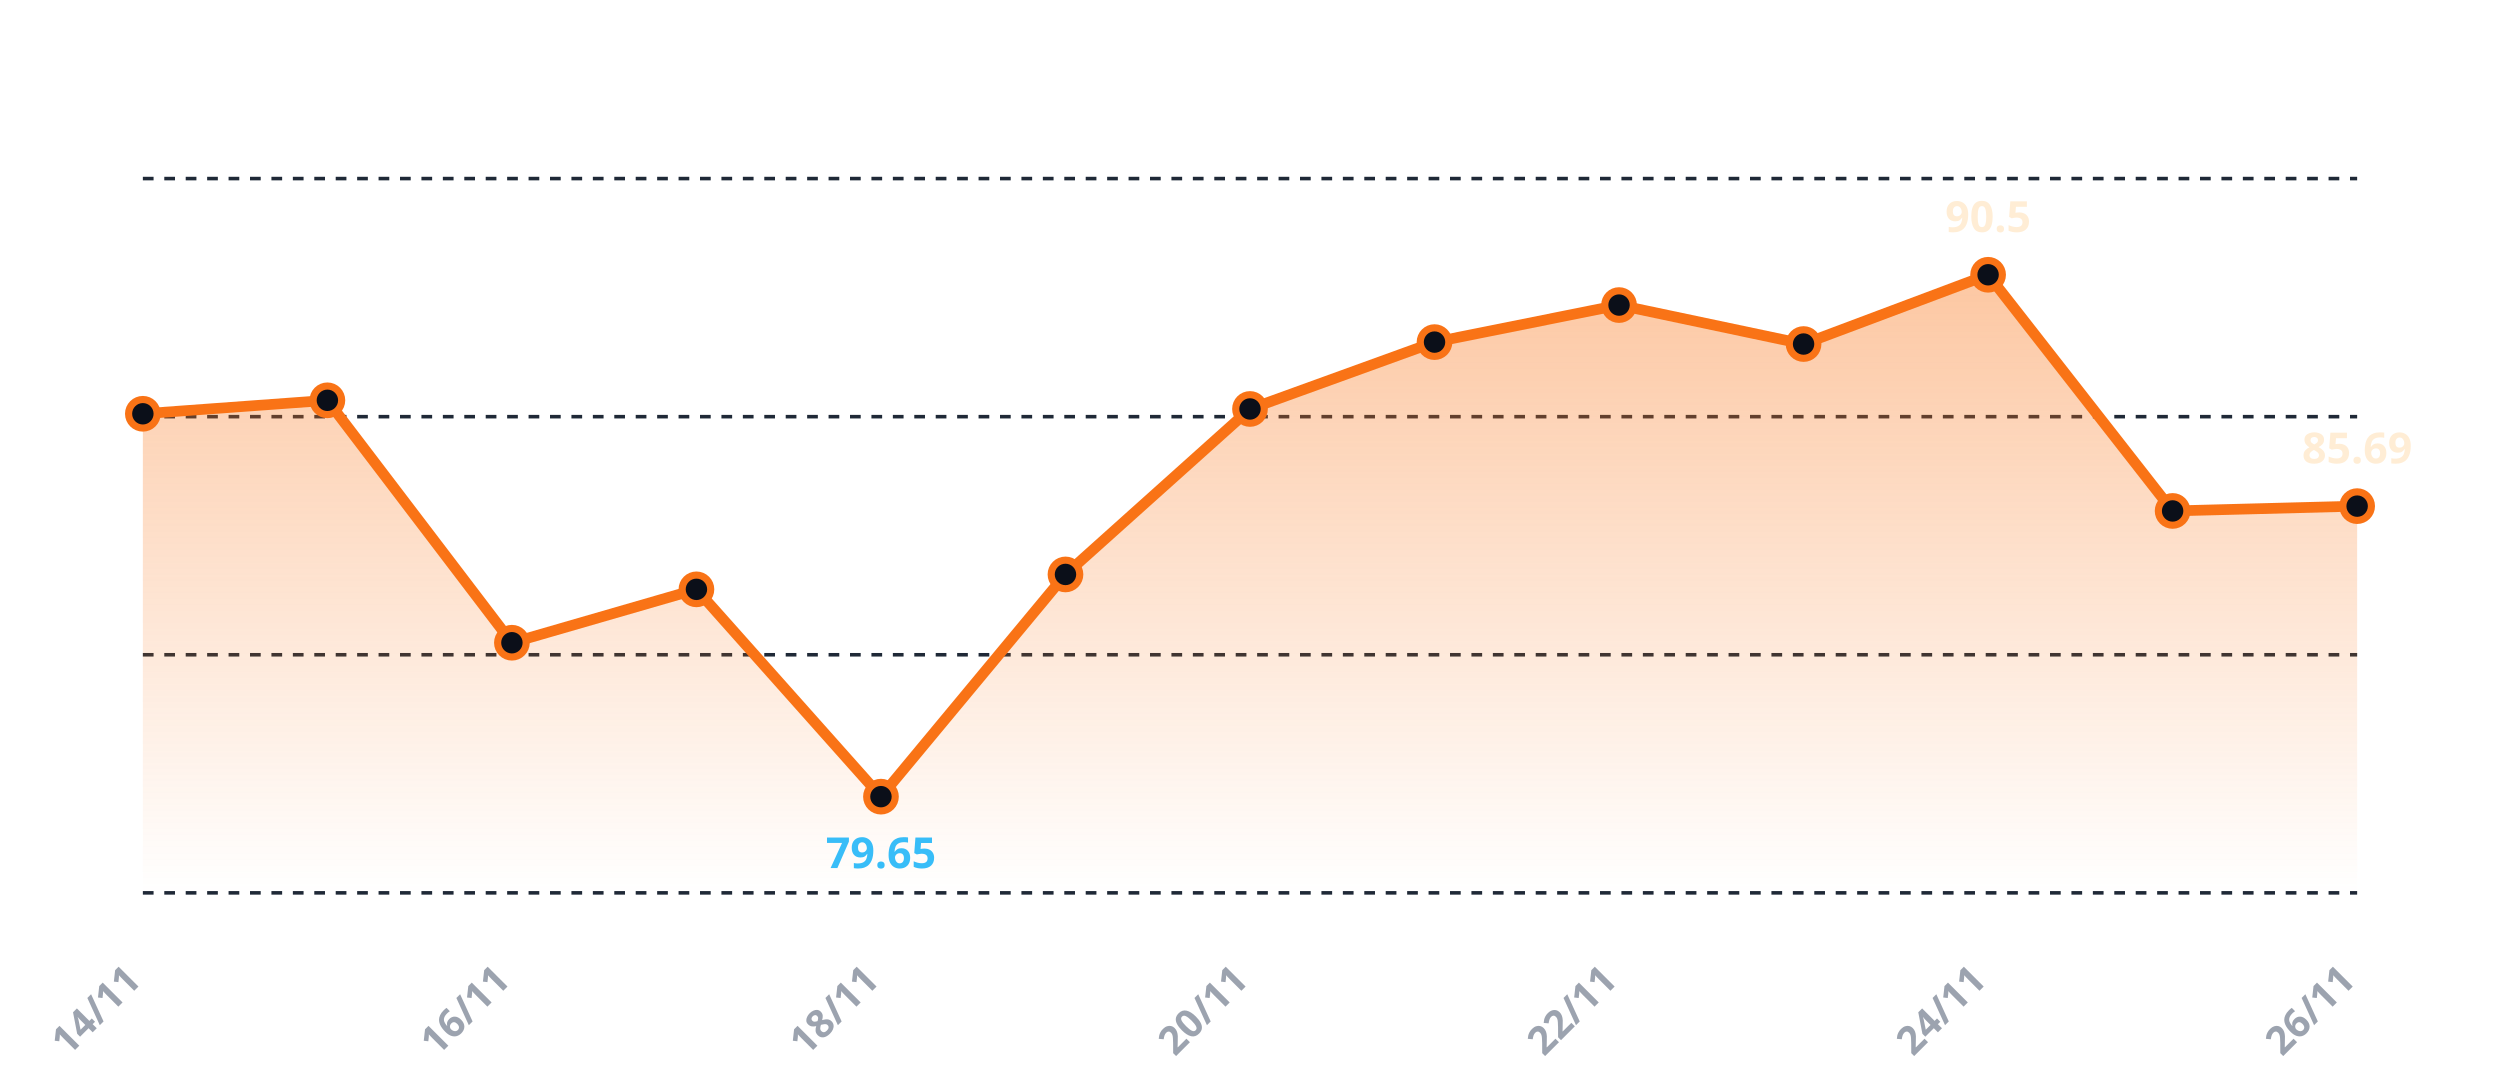
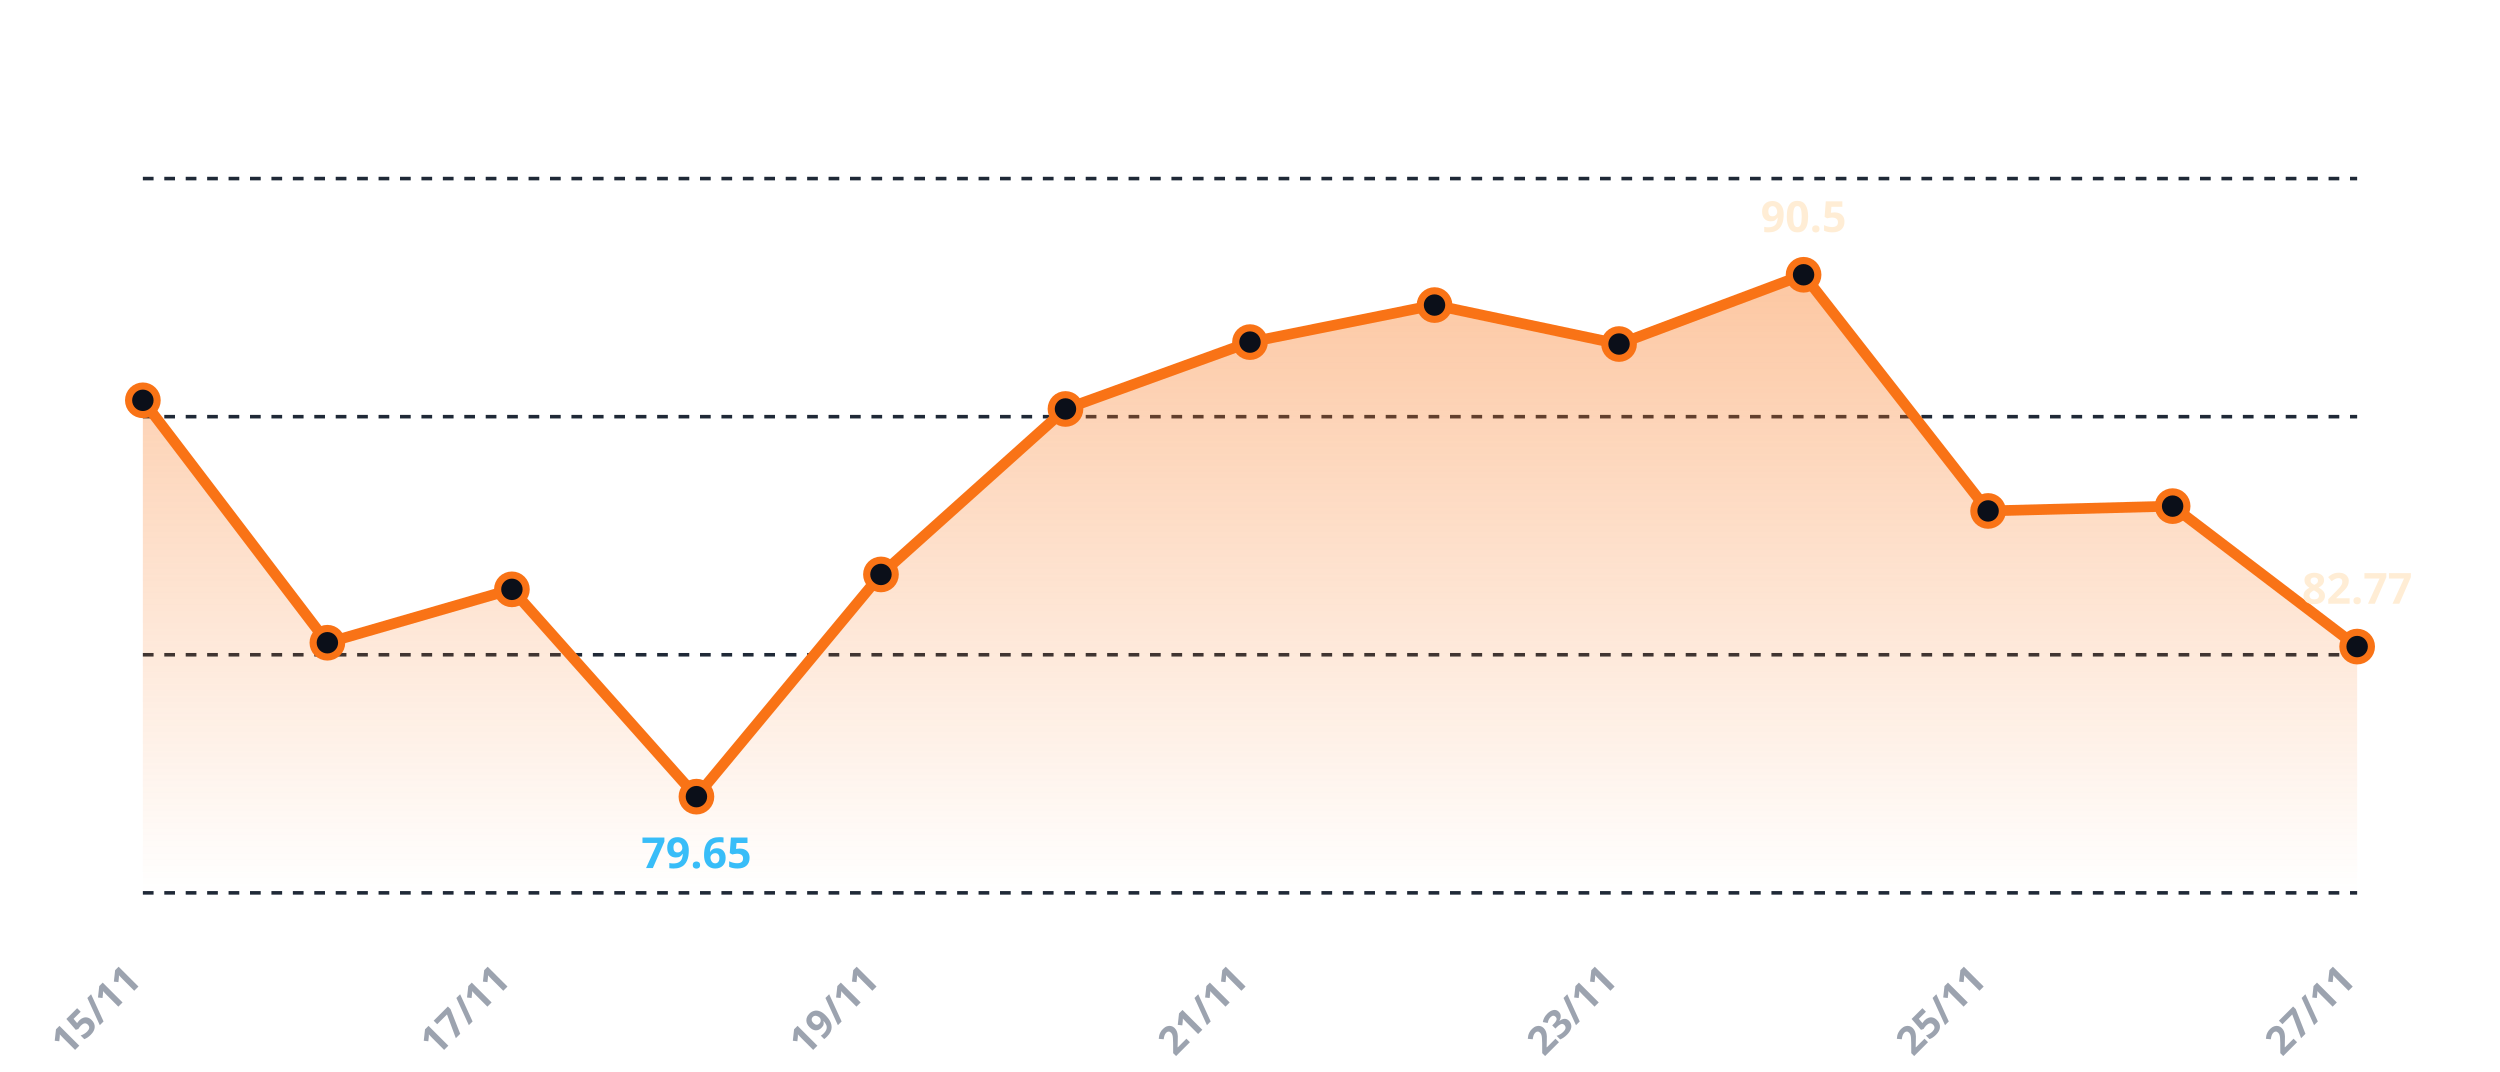
<svg xmlns="http://www.w3.org/2000/svg" viewBox="0 0 700 300" style="font-family: sans-serif; background-color: #0b0f19; border-radius: 8px;">
  <defs>
    <linearGradient id="gradGas" x1="0%" y1="0%" x2="0%" y2="100%">
      <stop offset="0%" style="stop-color:#f97316;stop-opacity:0.4" />
      <stop offset="100%" style="stop-color:#f97316;stop-opacity:0" />
    </linearGradient>
  </defs>
  <line x1="40" y1="250.0" x2="660" y2="250.0" stroke="#1f2937" stroke-dasharray="3,3" stroke-width="1" />
  <line x1="40" y1="183.333" x2="660" y2="183.333" stroke="#1f2937" stroke-dasharray="3,3" stroke-width="1" />
  <line x1="40" y1="116.667" x2="660" y2="116.667" stroke="#1f2937" stroke-dasharray="3,3" stroke-width="1" />
  <line x1="40" y1="50.0" x2="660" y2="50.0" stroke="#1f2937" stroke-dasharray="3,3" stroke-width="1" />
-   <text x="40.0" y="275" text-anchor="end" transform="rotate(-45, 40.0, 275)" font-size="11" font-weight="bold" fill="#9ca3af">14/11</text>
-   <text x="143.333" y="275" text-anchor="end" transform="rotate(-45, 143.3333, 275)" font-size="11" font-weight="bold" fill="#9ca3af">16/11</text>
-   <text x="246.667" y="275" text-anchor="end" transform="rotate(-45, 246.6667, 275)" font-size="11" font-weight="bold" fill="#9ca3af">18/11</text>
-   <text x="350.0" y="275" text-anchor="end" transform="rotate(-45, 350.0, 275)" font-size="11" font-weight="bold" fill="#9ca3af">20/11</text>
-   <text x="453.333" y="275" text-anchor="end" transform="rotate(-45, 453.3333, 275)" font-size="11" font-weight="bold" fill="#9ca3af">22/11</text>
-   <text x="556.667" y="275" text-anchor="end" transform="rotate(-45, 556.6667, 275)" font-size="11" font-weight="bold" fill="#9ca3af">24/11</text>
-   <text x="660.0" y="275" text-anchor="end" transform="rotate(-45, 660.0, 275)" font-size="11" font-weight="bold" fill="#9ca3af">26/11</text>
-   <polygon points="40.0,250 40.0,115.859 91.667,112.088 143.333,179.966 195.0,165.017 246.667,223.064 298.333,160.842 350.0,114.512 401.667,95.791 453.333,85.421 505.0,96.33 556.667,76.936 608.333,143.064 660.0,141.717 660.0,250" fill="url(#gradGas)" />
-   <polyline points="40.0,115.859 91.667,112.088 143.333,179.966 195.0,165.017 246.667,223.064 298.333,160.842 350.0,114.512 401.667,95.791 453.333,85.421 505.0,96.33 556.667,76.936 608.333,143.064 660.0,141.717" fill="none" stroke="#f97316" stroke-width="3" stroke-linecap="round" stroke-linejoin="round" />
-   <circle cx="40.0" cy="115.859" r="4" fill="#0b0f19" stroke="#f97316" stroke-width="2" />
-   <circle cx="91.667" cy="112.088" r="4" fill="#0b0f19" stroke="#f97316" stroke-width="2" />
-   <circle cx="143.333" cy="179.966" r="4" fill="#0b0f19" stroke="#f97316" stroke-width="2" />
-   <circle cx="195.0" cy="165.017" r="4" fill="#0b0f19" stroke="#f97316" stroke-width="2" />
-   <circle cx="246.667" cy="223.064" r="4" fill="#0b0f19" stroke="#f97316" stroke-width="2" />
-   <text x="246.667" y="243.064" text-anchor="middle" font-size="12" font-weight="bold" fill="#38bdf8">79.65</text>
-   <circle cx="298.333" cy="160.842" r="4" fill="#0b0f19" stroke="#f97316" stroke-width="2" />
-   <circle cx="350.0" cy="114.512" r="4" fill="#0b0f19" stroke="#f97316" stroke-width="2" />
-   <circle cx="401.667" cy="95.791" r="4" fill="#0b0f19" stroke="#f97316" stroke-width="2" />
-   <circle cx="453.333" cy="85.421" r="4" fill="#0b0f19" stroke="#f97316" stroke-width="2" />
-   <circle cx="505.0" cy="96.33" r="4" fill="#0b0f19" stroke="#f97316" stroke-width="2" />
-   <circle cx="556.667" cy="76.936" r="4" fill="#0b0f19" stroke="#f97316" stroke-width="2" />
-   <text x="556.667" y="64.936" text-anchor="middle" font-size="12" font-weight="bold" fill="#ffedd5">90.5</text>
-   <circle cx="608.333" cy="143.064" r="4" fill="#0b0f19" stroke="#f97316" stroke-width="2" />
-   <circle cx="660.0" cy="141.717" r="4" fill="#0b0f19" stroke="#f97316" stroke-width="2" />
-   <text x="660.0" y="129.717" text-anchor="middle" font-size="12" font-weight="bold" fill="#ffedd5">85.69</text>
+   <text x="40.0" y="275" text-anchor="end" transform="rotate(-45, 40.0, 275)" font-size="11" font-weight="bold" fill="#9ca3af">15/11</text>
+   <text x="143.333" y="275" text-anchor="end" transform="rotate(-45, 143.3333, 275)" font-size="11" font-weight="bold" fill="#9ca3af">17/11</text>
+   <text x="246.667" y="275" text-anchor="end" transform="rotate(-45, 246.6667, 275)" font-size="11" font-weight="bold" fill="#9ca3af">19/11</text>
+   <text x="350.0" y="275" text-anchor="end" transform="rotate(-45, 350.0, 275)" font-size="11" font-weight="bold" fill="#9ca3af">21/11</text>
+   <text x="453.333" y="275" text-anchor="end" transform="rotate(-45, 453.3333, 275)" font-size="11" font-weight="bold" fill="#9ca3af">23/11</text>
+   <text x="556.667" y="275" text-anchor="end" transform="rotate(-45, 556.6667, 275)" font-size="11" font-weight="bold" fill="#9ca3af">25/11</text>
+   <text x="660.0" y="275" text-anchor="end" transform="rotate(-45, 660.0, 275)" font-size="11" font-weight="bold" fill="#9ca3af">27/11</text>
+   <polygon points="40.0,250 40.0,112.088 91.667,179.966 143.333,165.017 195.0,223.064 246.667,160.842 298.333,114.512 350.0,95.791 401.667,85.421 453.333,96.33 505.0,76.936 556.667,143.064 608.333,141.717 660.0,181.044 660.0,250" fill="url(#gradGas)" />
+   <polyline points="40.0,112.088 91.667,179.966 143.333,165.017 195.0,223.064 246.667,160.842 298.333,114.512 350.0,95.791 401.667,85.421 453.333,96.33 505.0,76.936 556.667,143.064 608.333,141.717 660.0,181.044" fill="none" stroke="#f97316" stroke-width="3" stroke-linecap="round" stroke-linejoin="round" />
+   <circle cx="40.0" cy="112.088" r="4" fill="#0b0f19" stroke="#f97316" stroke-width="2" />
+   <circle cx="91.667" cy="179.966" r="4" fill="#0b0f19" stroke="#f97316" stroke-width="2" />
+   <circle cx="143.333" cy="165.017" r="4" fill="#0b0f19" stroke="#f97316" stroke-width="2" />
+   <circle cx="195.0" cy="223.064" r="4" fill="#0b0f19" stroke="#f97316" stroke-width="2" />
+   <text x="195.0" y="243.064" text-anchor="middle" font-size="12" font-weight="bold" fill="#38bdf8">79.65</text>
+   <circle cx="246.667" cy="160.842" r="4" fill="#0b0f19" stroke="#f97316" stroke-width="2" />
+   <circle cx="298.333" cy="114.512" r="4" fill="#0b0f19" stroke="#f97316" stroke-width="2" />
+   <circle cx="350.0" cy="95.791" r="4" fill="#0b0f19" stroke="#f97316" stroke-width="2" />
+   <circle cx="401.667" cy="85.421" r="4" fill="#0b0f19" stroke="#f97316" stroke-width="2" />
+   <circle cx="453.333" cy="96.33" r="4" fill="#0b0f19" stroke="#f97316" stroke-width="2" />
+   <circle cx="505.0" cy="76.936" r="4" fill="#0b0f19" stroke="#f97316" stroke-width="2" />
+   <text x="505.0" y="64.936" text-anchor="middle" font-size="12" font-weight="bold" fill="#ffedd5">90.5</text>
+   <circle cx="556.667" cy="143.064" r="4" fill="#0b0f19" stroke="#f97316" stroke-width="2" />
+   <circle cx="608.333" cy="141.717" r="4" fill="#0b0f19" stroke="#f97316" stroke-width="2" />
+   <circle cx="660.0" cy="181.044" r="4" fill="#0b0f19" stroke="#f97316" stroke-width="2" />
+   <text x="660.0" y="169.044" text-anchor="middle" font-size="12" font-weight="bold" fill="#ffedd5">82.77</text>
</svg>
